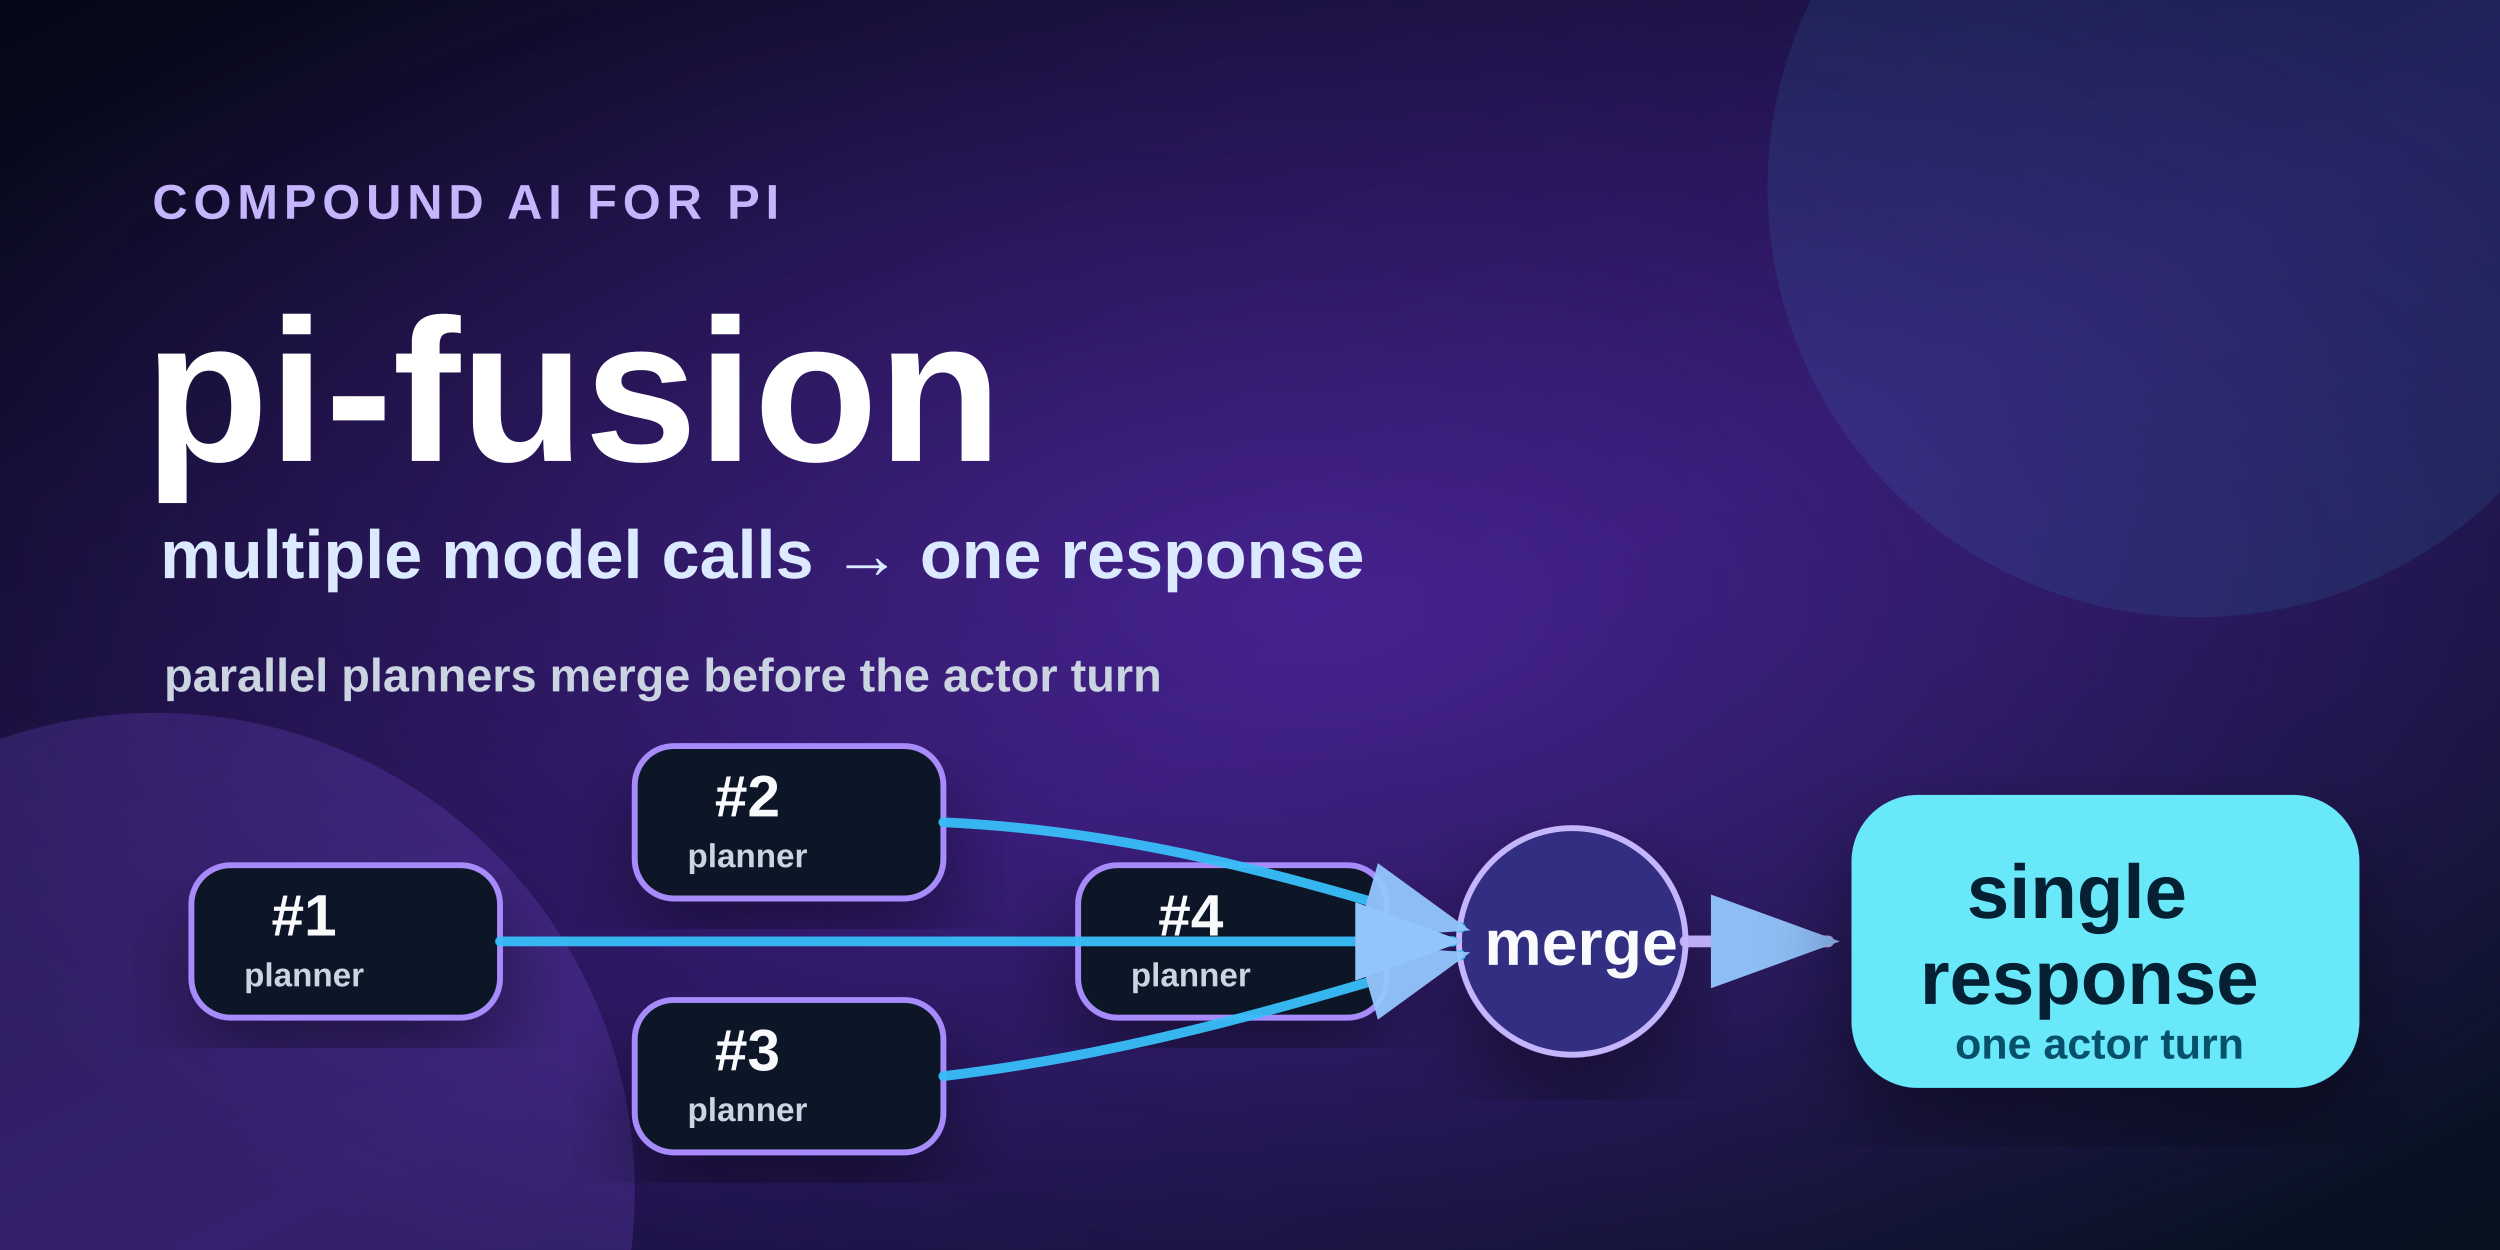
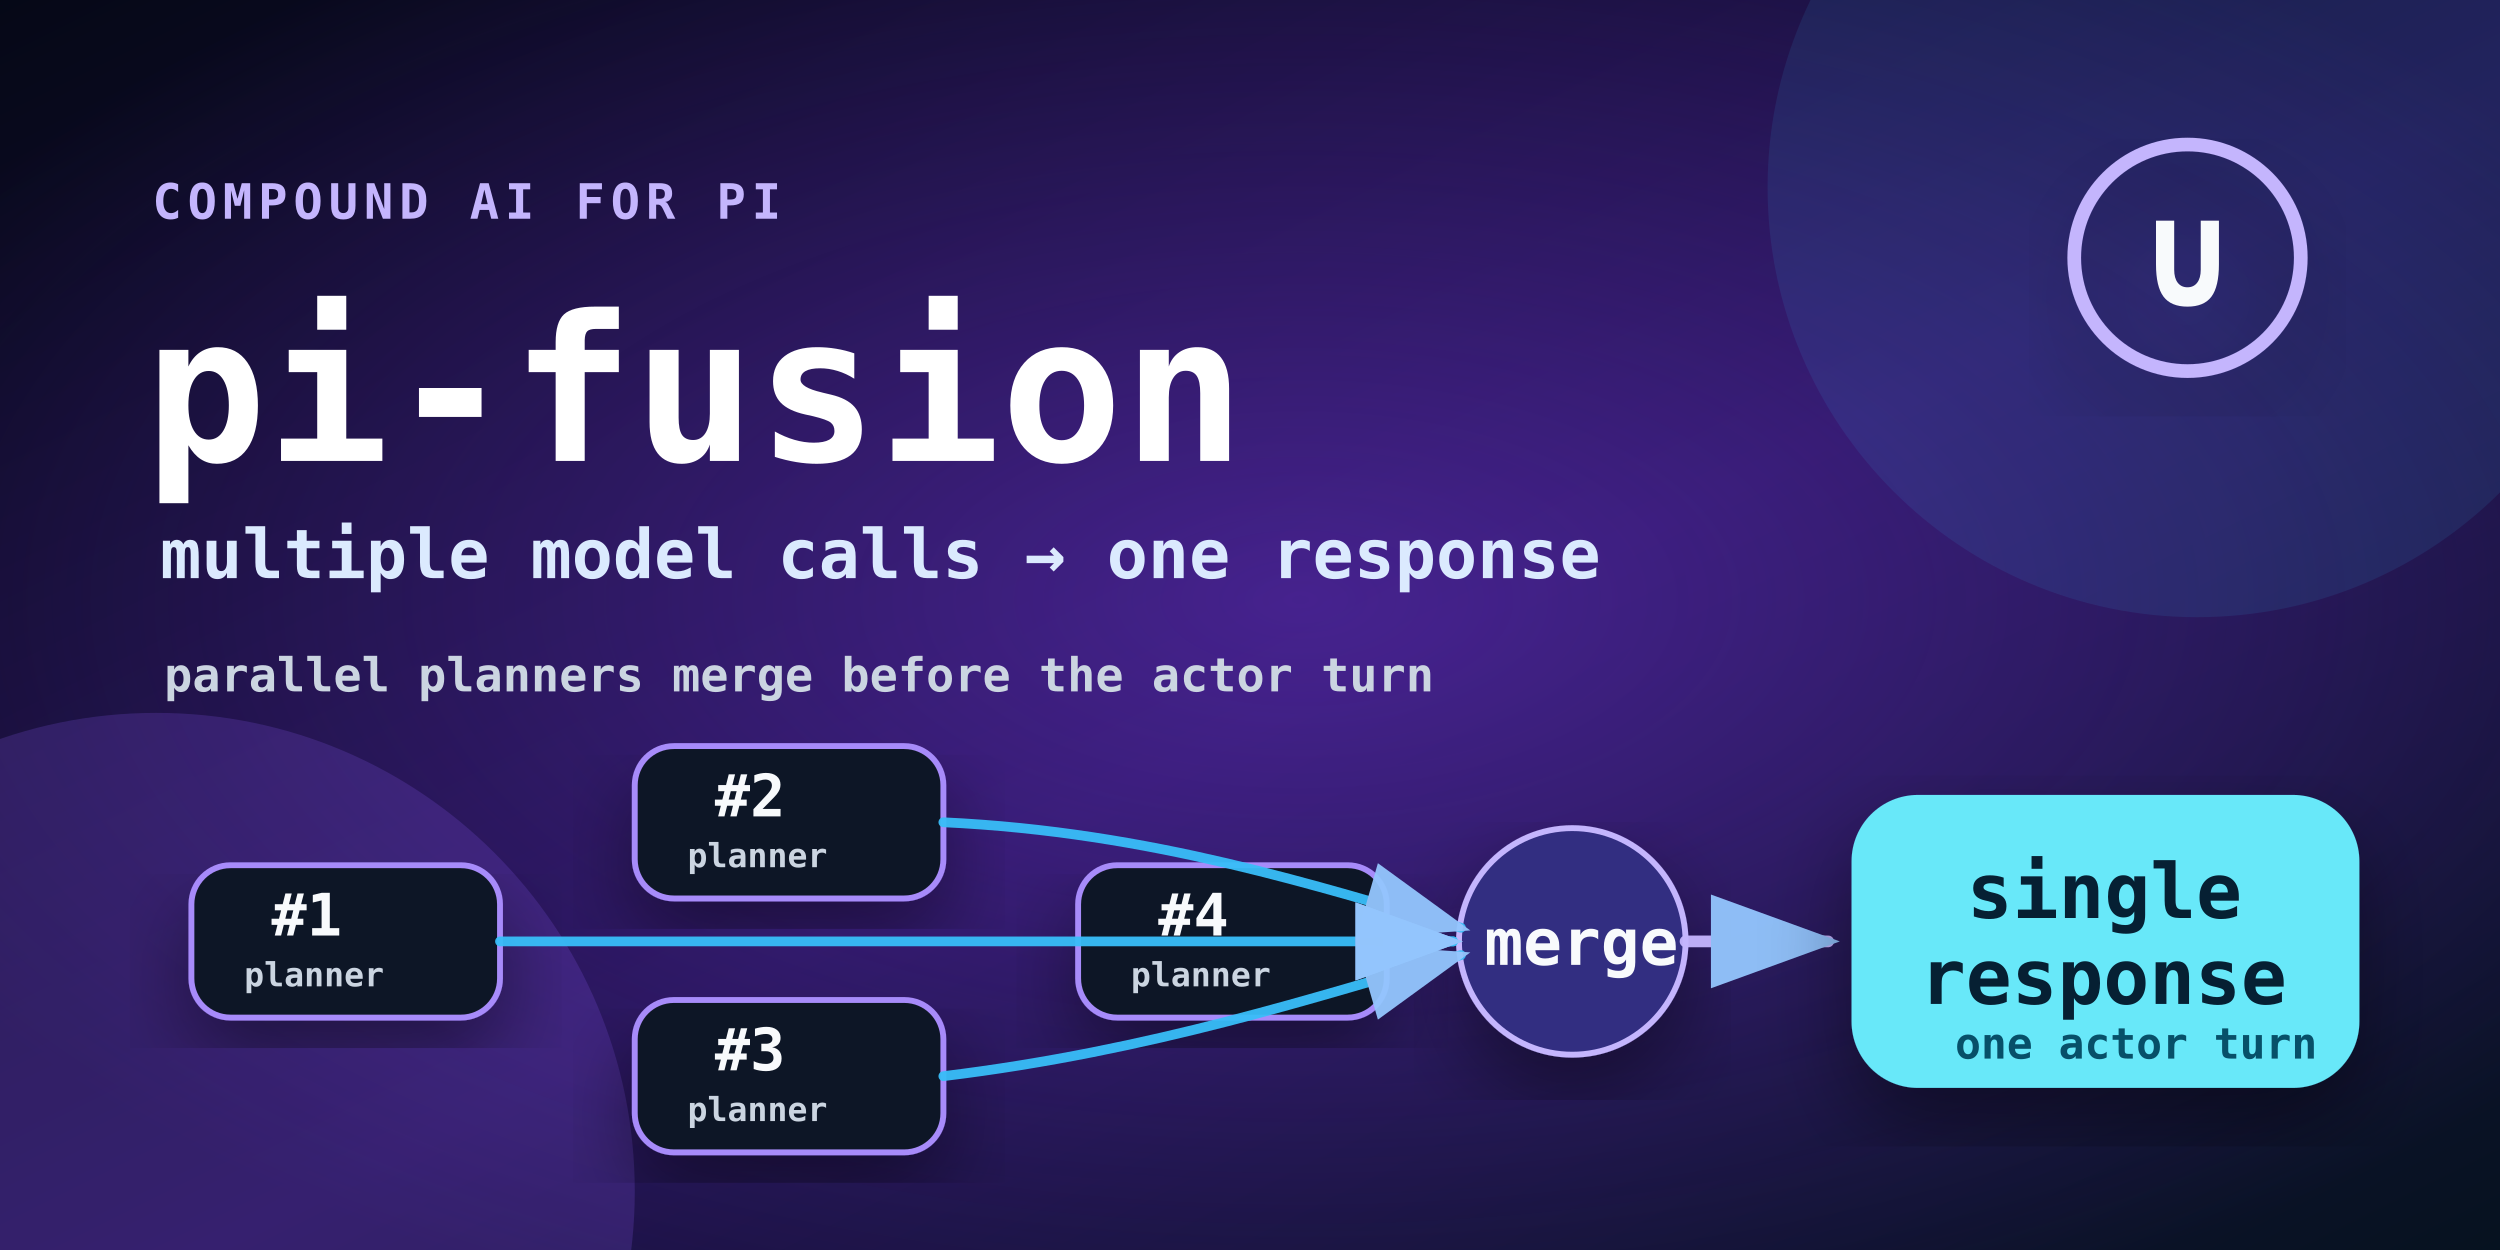
<svg xmlns="http://www.w3.org/2000/svg" width="1280" height="640" viewBox="0 0 1280 640" role="img" aria-labelledby="title desc">
  <defs>
    <linearGradient id="bg" x1="0" x2="1" y1="0" y2="1">
      <stop offset="0" stop-color="#050816" />
      <stop offset="0.54" stop-color="#20124d" />
      <stop offset="1" stop-color="#06121f" />
    </linearGradient>
    <radialGradient id="glow" cx="52%" cy="48%" r="62%">
      <stop offset="0" stop-color="#7c3aed" stop-opacity="0.42" />
      <stop offset="1" stop-color="#7c3aed" stop-opacity="0" />
    </radialGradient>
    <linearGradient id="finalGradient" x1="0" x2="1" y1="0" y2="1">
      <stop offset="0" stop-color="#6ee7b7" />
      <stop offset="1" stop-color="#67e8f9" />
    </linearGradient>
    <filter id="shadow" x="-20%" y="-20%" width="140%" height="140%">
      <feDropShadow dx="0" dy="20" stdDeviation="22" flood-color="#000" flood-opacity="0.42" />
    </filter>
    <marker id="arrow" markerWidth="12" markerHeight="12" refX="10" refY="4" orient="auto" markerUnits="strokeWidth">
      <path d="M0,0 L0,8 L11,4 z" fill="#93c5fd" />
    </marker>
    <style>
-       text { font-family: Arial, Helvetica, sans-serif; }
-       .kicker { font-size: 25px; font-weight: 800; fill: #c4b5fd; letter-spacing: 3px; }
-       .title { font-size: 104px; font-weight: 850; fill: #ffffff; }
+       @font-face {
+         font-family: 'Space Mono';
+         font-style: normal;
+         font-weight: 700;
+         src: url('fonts/space-mono-700.ttf') format('truetype');
+       }
+       text { font-family: 'Space Mono', Menlo, Monaco, Consolas, monospace; }
+       .kicker { font-size: 25px; font-weight: 700; fill: #c4b5fd; letter-spacing: 3px; }
+       .title { font-size: 104px; font-weight: 700; fill: #ffffff; }
      .sub { font-size: 35px; font-weight: 700; fill: #dbeafe; }
      .small { font-size: 24px; font-weight: 650; fill: #cbd5e1; }
      .model { fill: #111827; stroke: #a78bfa; stroke-width: 3; filter: url(#shadow); }
      .modelText { font-size: 30px; font-weight: 850; fill: #f8fafc; }
      .modelSub { font-size: 17px; font-weight: 650; fill: #cbd5e1; }
      .merge { fill: #312e81; stroke: #c4b5fd; stroke-width: 3; filter: url(#shadow); }
      .mergeText { font-size: 33px; font-weight: 850; fill: #f8fafc; }
      .finalBox { fill: url(#finalGradient); filter: url(#shadow); }
      .finalText { font-size: 39px; font-weight: 850; fill: #062033; }
-       .finalSub { font-size: 22px; font-weight: 750; fill: #075069; }
+       .finalSub { font-size: 22px; font-weight: 700; fill: #075069; }
+       .logoCircle { fill: none; stroke: #c4b5fd; stroke-width: 7; filter: url(#shadow); }
+       .logoText { font-size: 76px; font-weight: 700; fill: #f8fafc; }
      .line { fill: none; stroke: #38bdf8; stroke-width: 5; stroke-linecap: round; marker-end: url(#arrow); opacity: 0.95; }
      .finalLine { fill: none; stroke: #c4b5fd; stroke-width: 6; stroke-linecap: round; marker-end: url(#arrow); opacity: 0.95; }
    </style>
  </defs>
  <rect width="1280" height="640" fill="url(#bg)" />
  <rect width="1280" height="640" fill="url(#glow)" />
  <circle cx="1125" cy="96" r="220" fill="#38bdf8" opacity="0.10" />
  <circle cx="80" cy="610" r="245" fill="#8b5cf6" opacity="0.20" />
+   <circle cx="1120" cy="132" r="58" class="logoCircle" />
+   <text x="1120" y="157" text-anchor="middle" class="logoText">∪</text>
  <text x="78" y="112" class="kicker">COMPOUND AI FOR PI</text>
  <text x="74" y="236" class="title">pi-fusion</text>
  <text x="82" y="296" class="sub">multiple model calls → one response</text>
  <text x="84" y="354" class="small">parallel planners merge before the actor turn</text>
  <rect x="98" y="443" width="158" height="78" rx="20" class="model" />
  <text x="139" y="479" class="modelText">#1</text>
  <text x="125" y="505" class="modelSub">planner</text>
  <rect x="325" y="382" width="158" height="78" rx="20" class="model" />
  <text x="366" y="418" class="modelText">#2</text>
  <text x="352" y="444" class="modelSub">planner</text>
  <rect x="325" y="512" width="158" height="78" rx="20" class="model" />
  <text x="366" y="548" class="modelText">#3</text>
  <text x="352" y="574" class="modelSub">planner</text>
  <rect x="552" y="443" width="158" height="78" rx="20" class="model" />
  <text x="593" y="479" class="modelText">#4</text>
  <text x="579" y="505" class="modelSub">planner</text>
  <circle cx="805" cy="482" r="58" class="merge" />
  <text x="760" y="494" class="mergeText">merge</text>
  <path d="M256 482 C410 482, 605 482, 744 482" class="line" />
  <path d="M483 421 C590 426, 675 454, 748 475" class="line" />
  <path d="M483 551 C590 538, 675 510, 748 489" class="line" />
  <path d="M710 482 C724 482, 735 482, 744 482" class="line" />
  <path d="M863 482 C892 482, 910 482, 936 482" class="finalLine" />
  <rect x="948" y="407" width="260" height="150" rx="34" fill="#67e8f9" filter="url(#shadow)" />
  <text x="1007" y="470" fill="#062033" class="finalText">single</text>
  <text x="983" y="514" fill="#062033" class="finalText">response</text>
  <text x="1001" y="542" fill="#075069" class="finalSub">one actor turn</text>
</svg>
